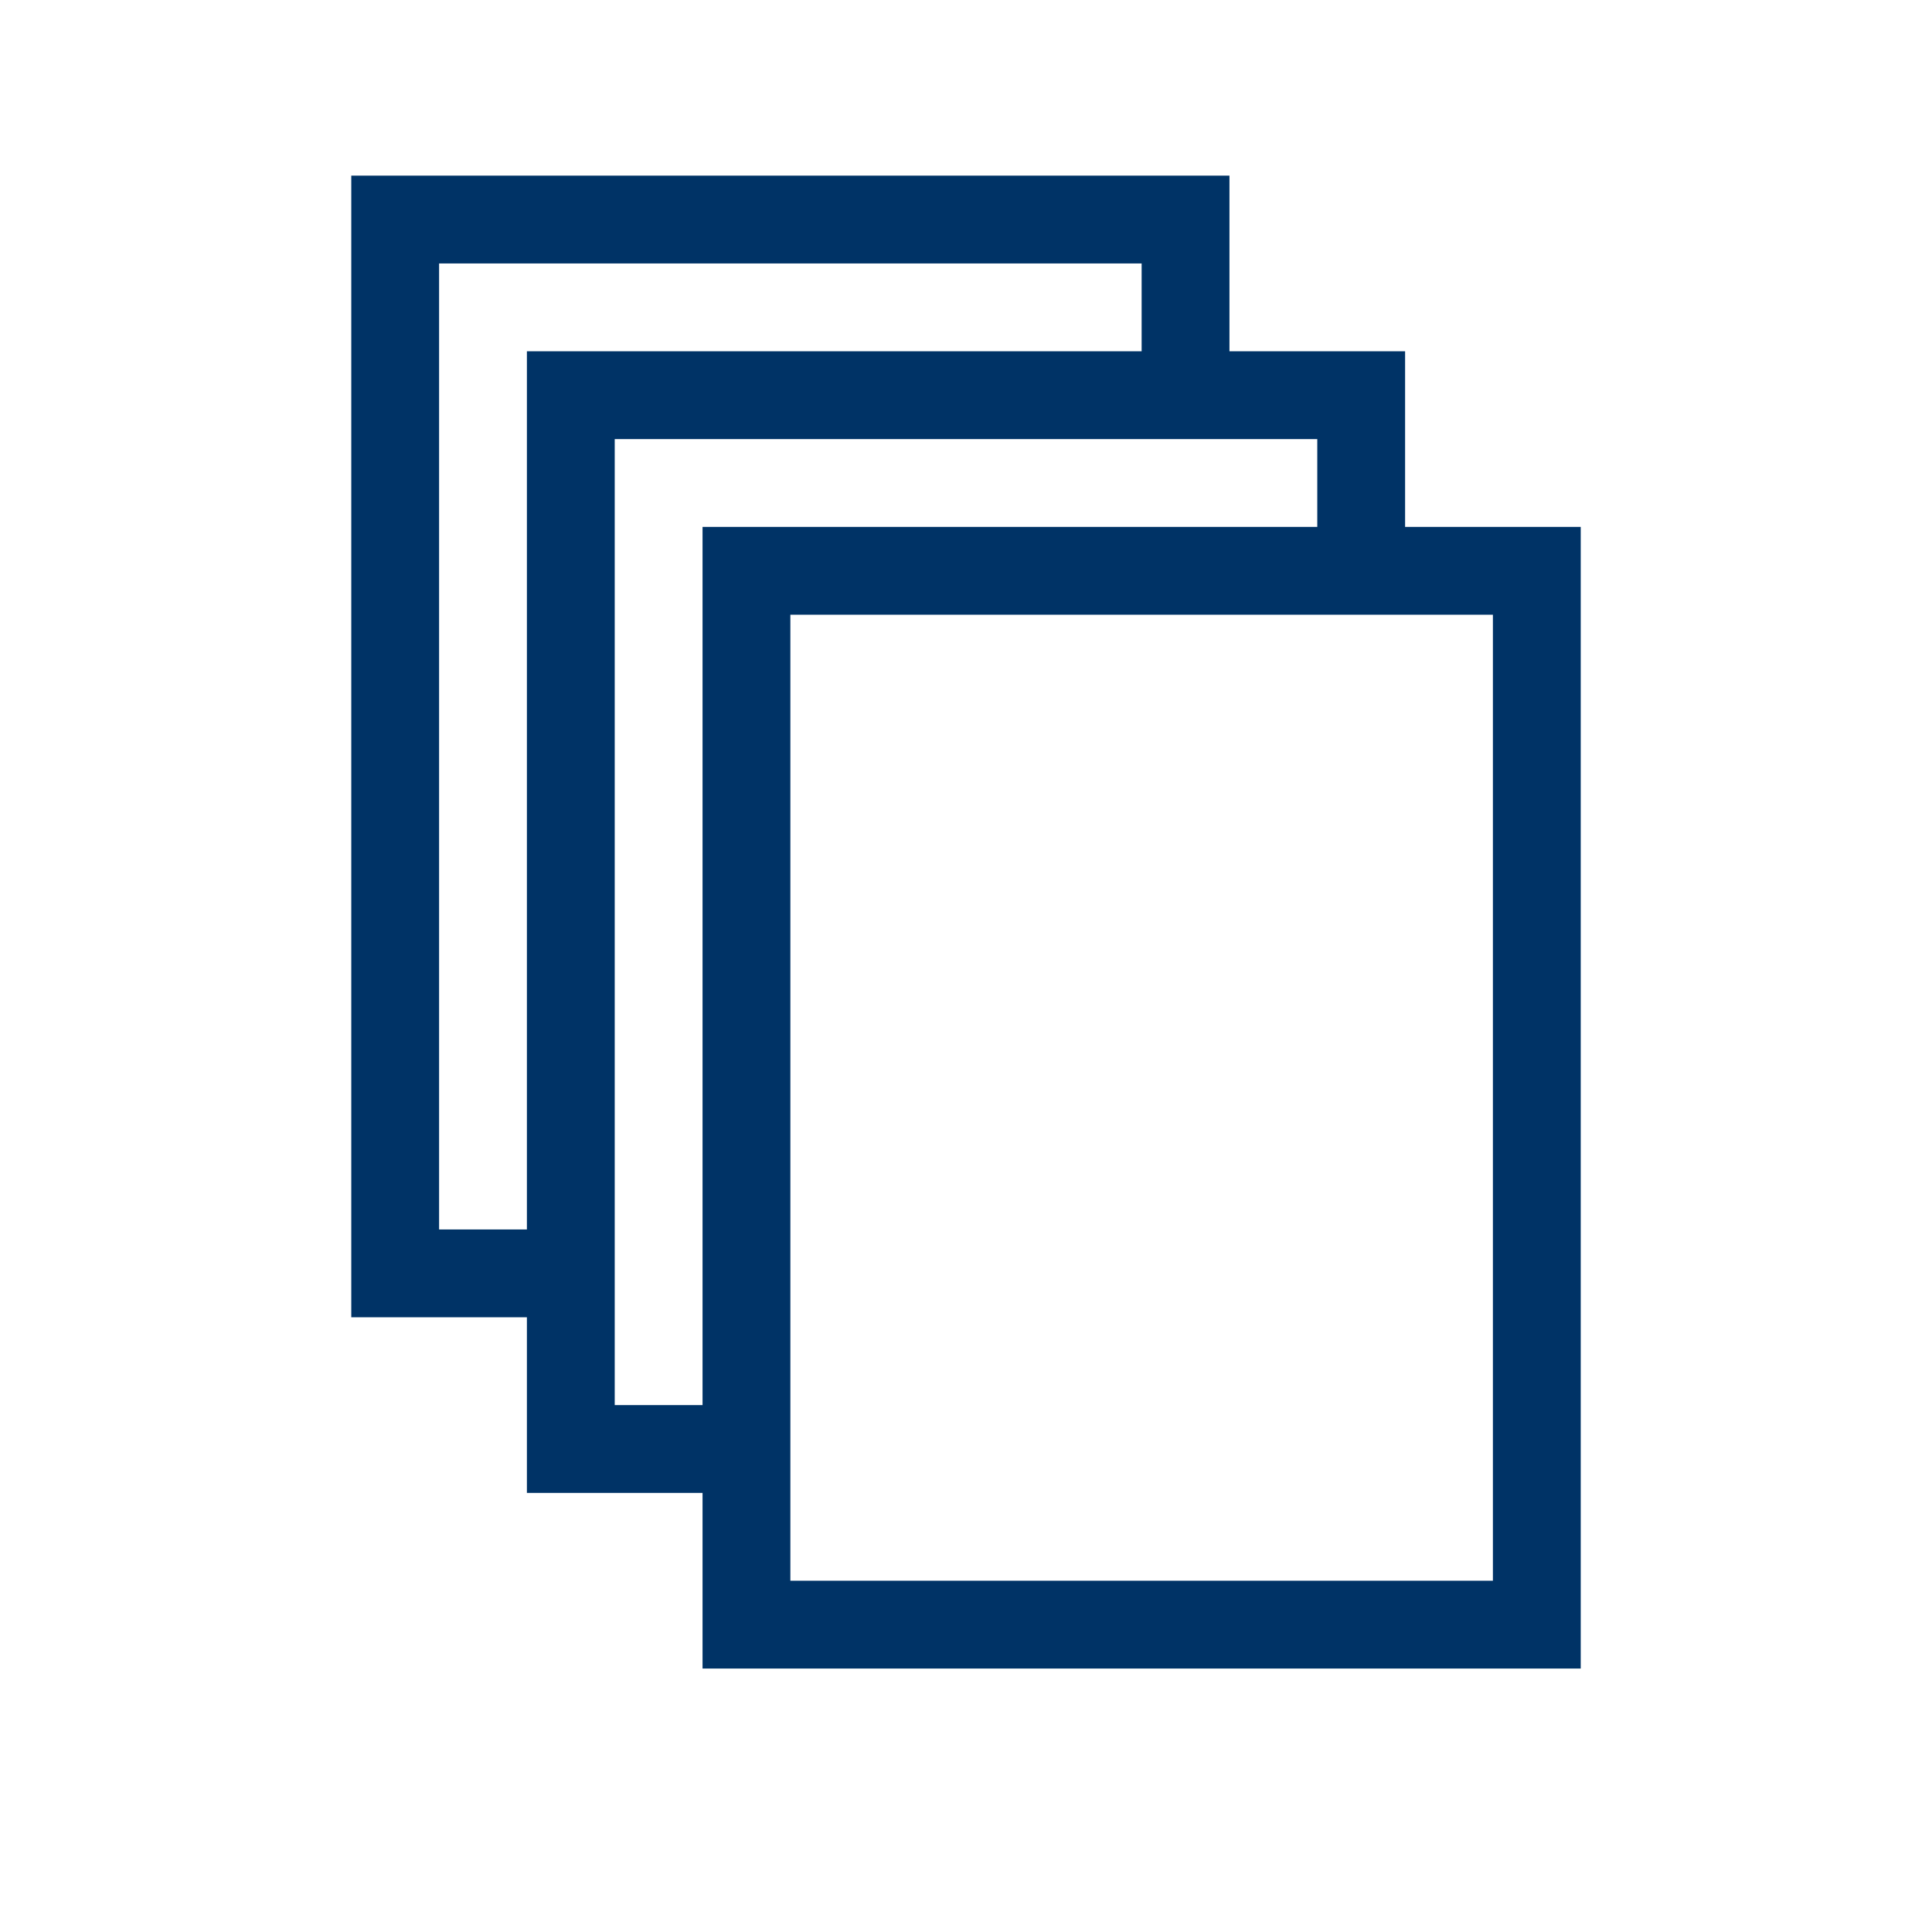
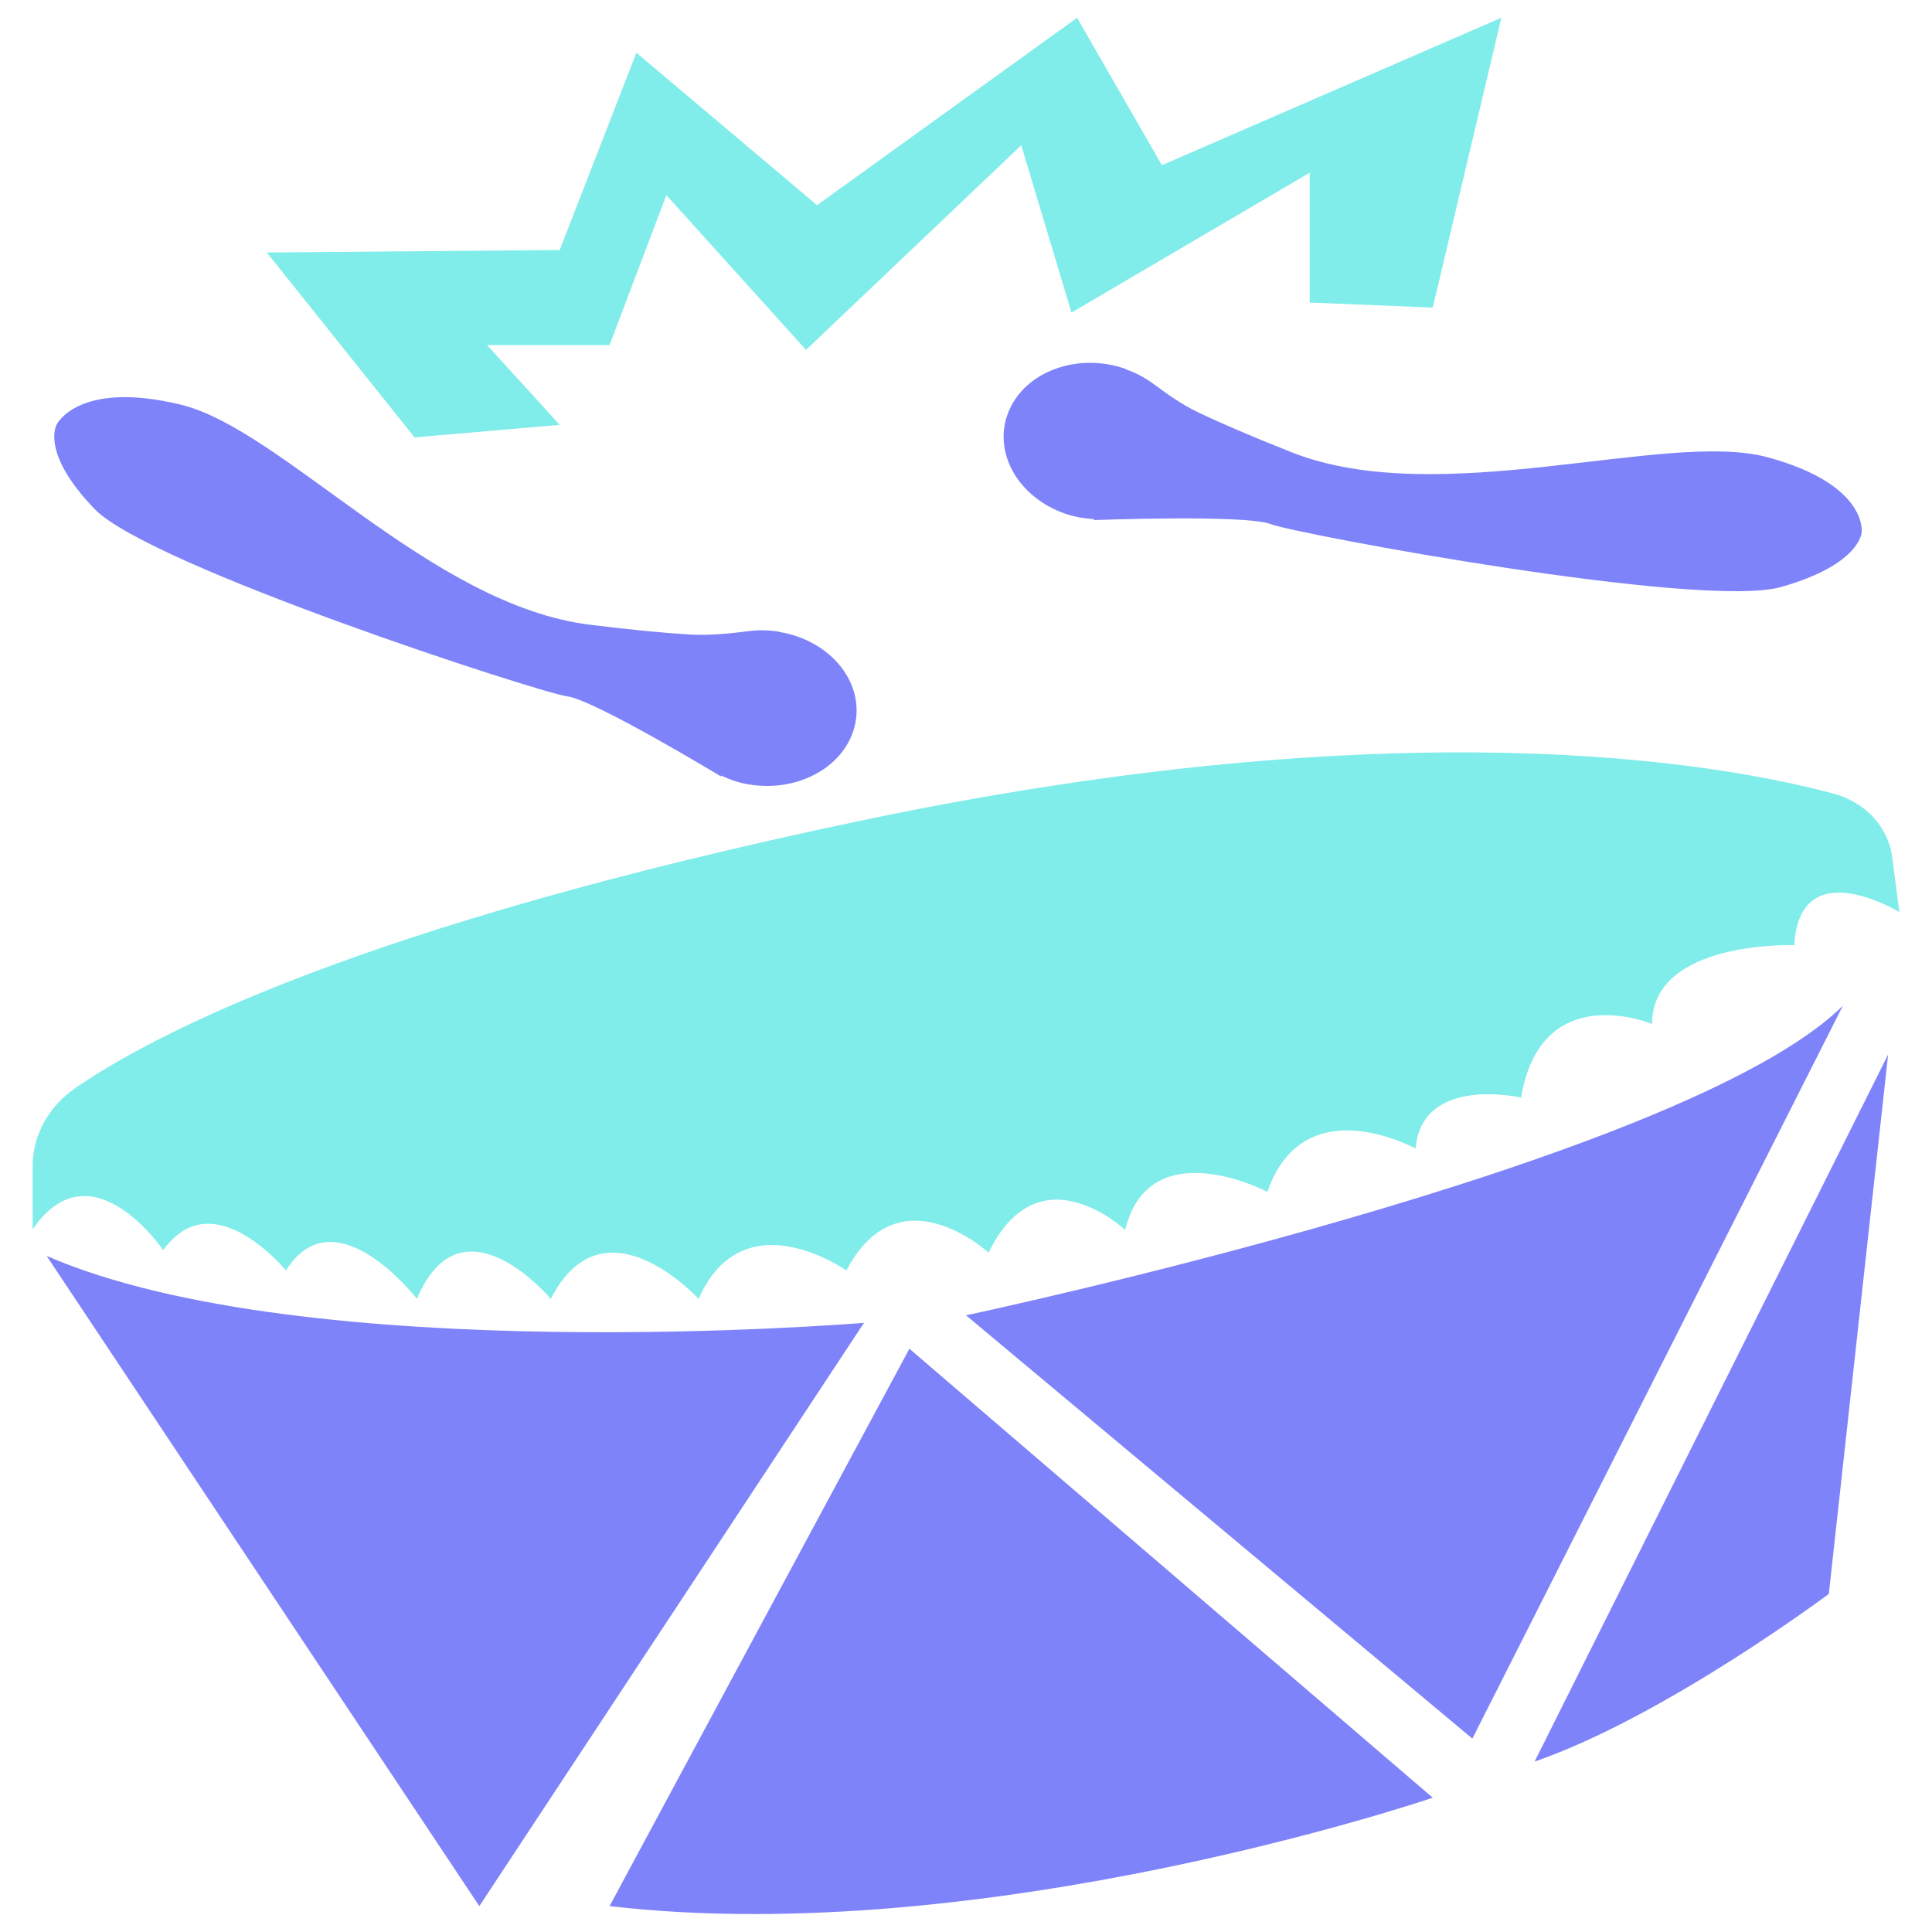
- <svg xmlns="http://www.w3.org/2000/svg" viewBox="0 0 22 22">
-   <defs id="defs3051">
-     <style type="text/css" id="current-color-scheme">
-       .ColorScheme-Text {
-         color:#003366;
+ <svg xmlns="http://www.w3.org/2000/svg" id="Layer_4" data-name="Layer 4" viewBox="0 0 100 100">
+   <defs>
+     <style>
+       .cls-1 {
+         fill: #7f83fa;
      }
-       </style>
+ 
+       .cls-2 {
+         fill: #80edea;
+       }
+     </style>
  </defs>
-   <path style="fill:currentColor;fill-opacity:1;stroke:none" d="M 4 2 L 4 15 L 6 15 L 6 17 L 8 17 L 8 19 L 18 19 L 18 6 L 16 6 L 16 4 L 14 4 L 14 2 L 4 2 z M 5 3 L 13 3 L 13 4 L 6 4 L 6 14 L 5 14 L 5 3 z M 7 5 L 13 5 L 14 5 L 15 5 L 15 6 L 8 6 L 8 16 L 7 16 L 7 15 L 7 14 L 7 5 z M 9 7 L 15 7 L 16 7 L 17 7 L 17 18 L 9 18 L 9 17 L 9 16 L 9 7 z " class="ColorScheme-Text" />
+   <path class="cls-1" d="M2.41,65l22.4,33.66,19.91-30.19s-28.85,2.4-42.32-3.47Z" />
+   <path class="cls-1" d="M31.55,98.66l15.52-28.85,27.09,23.24s-23.14,7.88-42.61,5.61Z" />
+   <path class="cls-1" d="M50,68.08s37.19-7.88,45.39-16.03l-19.18,37.94-26.21-21.91Z" />
+   <path class="cls-1" d="M79.43,91.18l18.3-36.6-3.07,27.92s-8.47,6.34-15.23,8.68Z" />
+   <path class="cls-2" d="M1.69,63.67v-3.31c0-1.6.82-3.09,2.22-4.05,4.08-2.81,14.84-8.42,40.63-13.83,27.95-5.87,44.3-3.03,50.37-1.4,1.64.44,2.83,1.73,3.03,3.28l.37,2.85s-5.16-3.16-5.44,1.71c0,0-7.36-.26-7.36,4.08,0,0-5.74-2.4-6.78,3.81,0,0-5.14-1.18-5.46,2.64,0,0-5.79-3.21-7.67,2.24,0,0-6.1-3.2-7.36,1.97,0,0-4.47-4.21-7.07,1.18,0,0-4.64-4.28-7.36.92,0,0-5.34-3.78-7.65,1.47,0,0-4.91-5.38-7.65,0,0,0-4.62-5.51-6.93,0,0,0-4.25-5.5-6.78-1.47,0,0-3.79-4.65-6.35-1.05,0,0-3.75-5.53-6.78-1.05Z" />
+   <path class="cls-1" d="M40.34,32.7c-.55-.09-1.09-.1-1.61-.03-1.02.13-2.04.23-3.06.17-1.19-.07-2.83-.22-5.1-.5-8.28-1-15.95-10.13-21.23-11.4-5.28-1.27-6.4,1.02-6.4,1.02,0,0-.89,1.44,1.96,4.39,2.85,2.95,23.05,9.51,24.45,9.69,1.41.18,7.97,4.15,7.97,4.15v-.05c.45.21.92.38,1.44.46,2.61.44,5.07-.98,5.51-3.16.44-2.18-1.32-4.3-3.93-4.73Z" />
+   <path class="cls-1" d="M58.26,19.11c.52.18.99.43,1.4.73.76.56,1.52,1.11,2.37,1.51,1.07.51,2.6,1.18,4.8,2.05,7.66,3.05,19.4-1.14,24.63.26,5.24,1.41,4.9,3.89,4.9,3.89,0,0-.05,1.66-4.16,2.83-4.11,1.18-25.11-2.74-26.42-3.25-1.31-.51-9.17-.21-9.17-.21l.02-.05c-.49-.03-.99-.11-1.49-.28-2.48-.86-3.79-3.23-2.93-5.3.86-2.07,3.57-3.06,6.04-2.2Z" />
+   <polygon class="cls-2" points="21.46 22.64 28.97 21.99 25.21 17.86 31.55 17.86 34.49 10.1 41.72 18.11 52.86 7.52 55.46 16.18 67.79 8.94 67.79 15.66 74.16 15.92 77.71 .92 60.14 8.55 55.75 .92 42.29 10.62 32.94 2.73 28.97 12.94 13.81 13.07 21.46 22.64" />
</svg>
